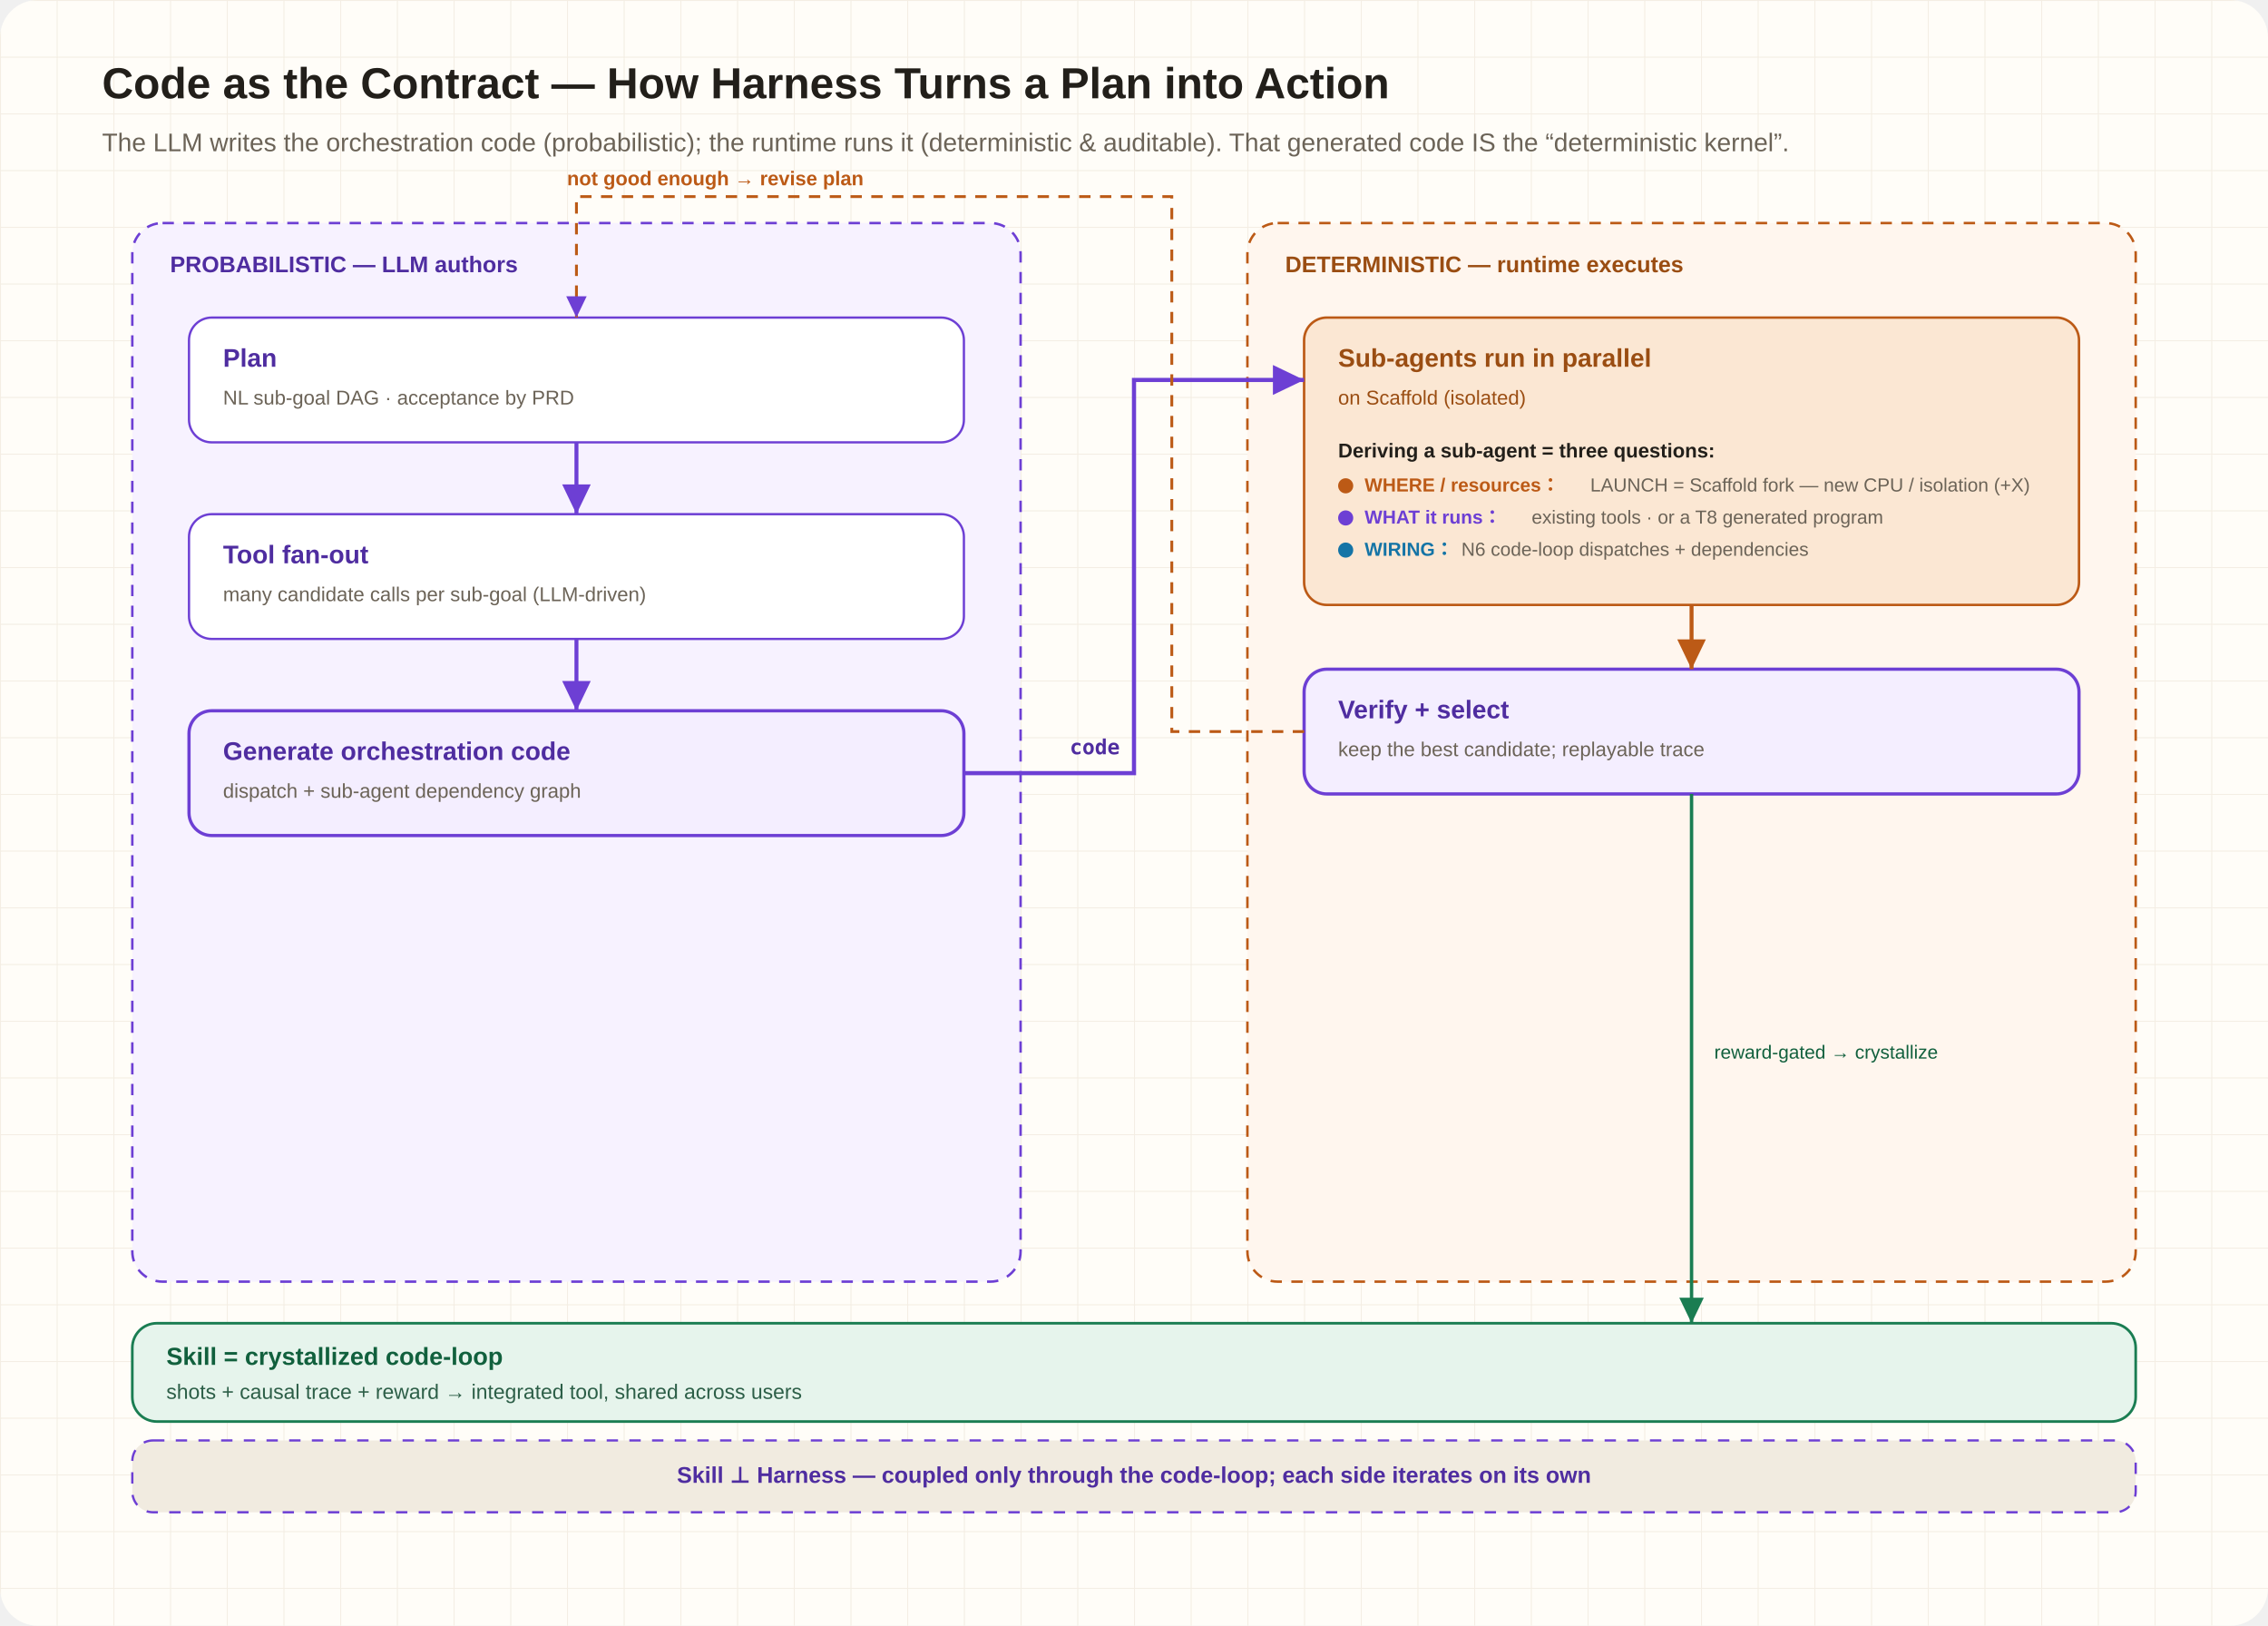
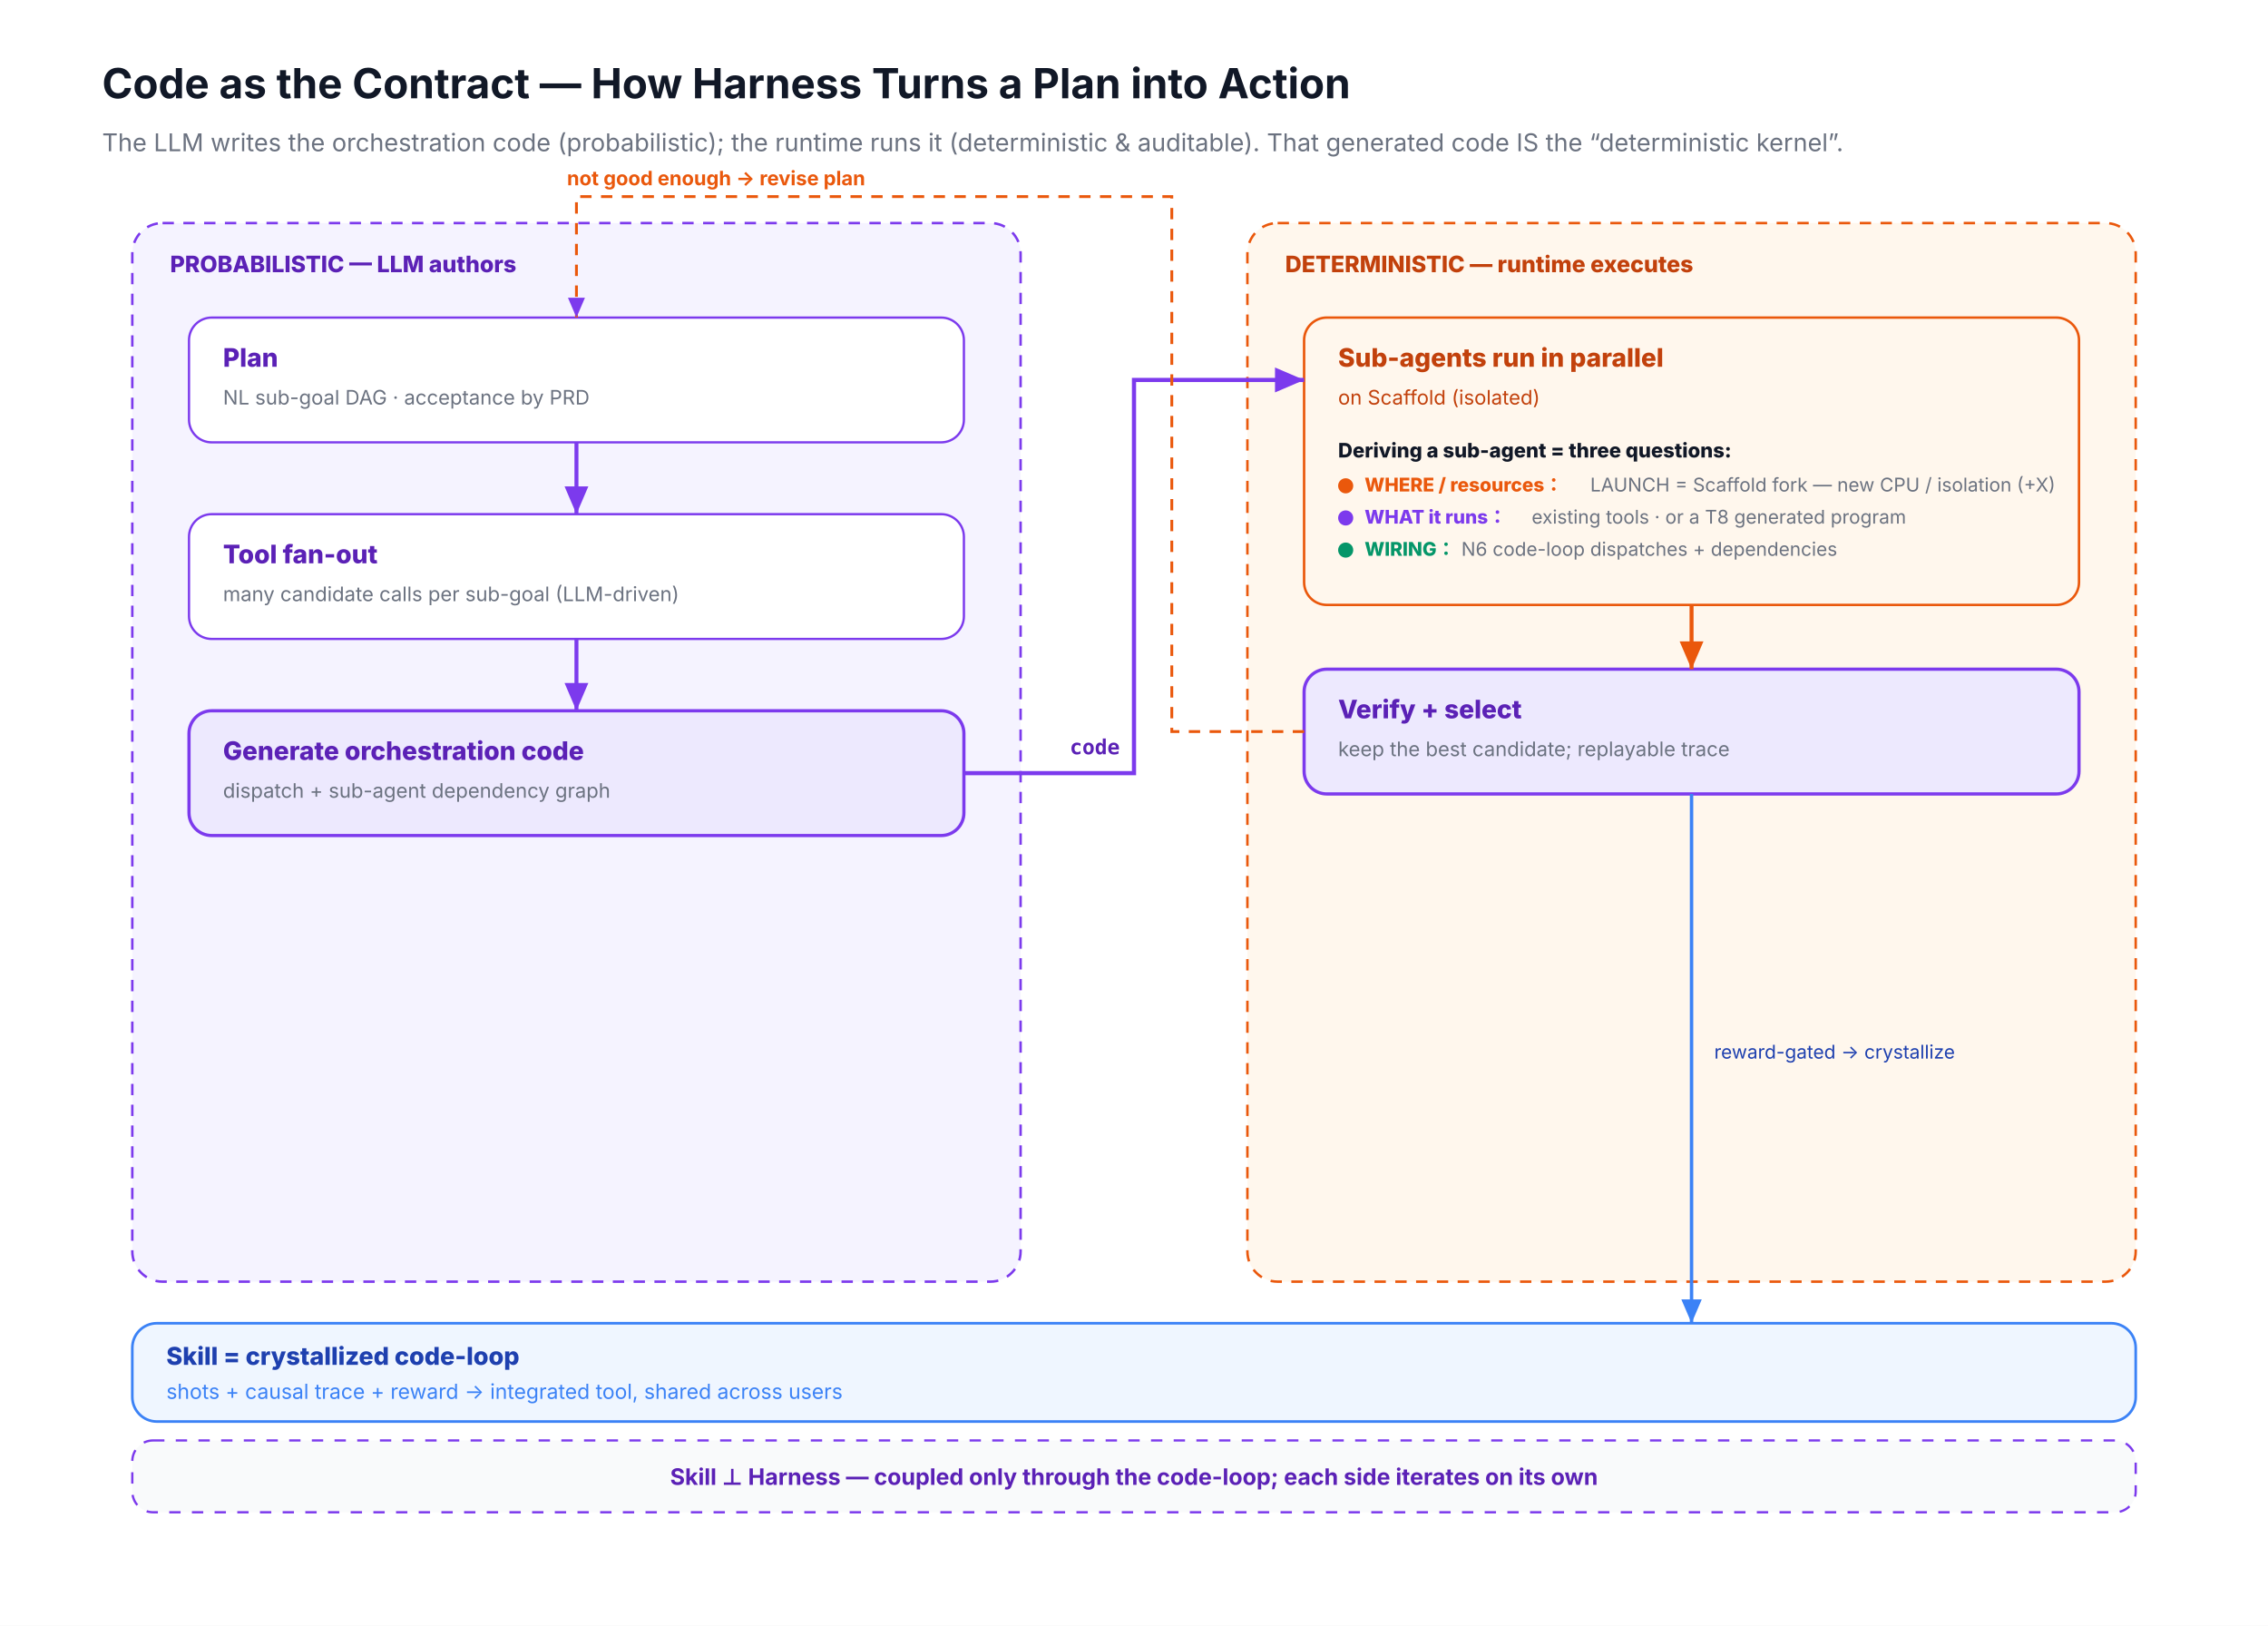
- <svg xmlns="http://www.w3.org/2000/svg" viewBox="0 0 1200 860" width="100%" font-family="-apple-system,BlinkMacSystemFont,'Segoe UI','PingFang SC','Microsoft YaHei',Arial,sans-serif">
+ <svg xmlns="http://www.w3.org/2000/svg" viewBox="0 0 1200 860" width="100%" font-family="'Inter','SF Pro Display',-apple-system,BlinkMacSystemFont,'Segoe UI','PingFang SC','Microsoft YaHei',Arial,sans-serif" text-rendering="geometricPrecision">
  <defs>
-     <pattern id="grid" width="30" height="30" patternUnits="userSpaceOnUse">
-       <path d="M30 0H0V30" fill="none" stroke="#efe8db" stroke-width="1" />
-     </pattern>
-     <filter id="sh" x="-12%" y="-12%" width="124%" height="124%">
-       <feDropShadow dx="0" dy="3" stdDeviation="4.5" flood-color="#3c2d14" flood-opacity=".11" />
+     <filter id="sh" x="-8%" y="-8%" width="116%" height="116%">
+       <feDropShadow dx="0" dy="1" stdDeviation="2" flood-color="#000000" flood-opacity=".05" />
    </filter>
-     <marker id="a" markerWidth="11" markerHeight="11" refX="7.5" refY="3.6" orient="auto">
-       <path d="M0,0 L7.5,3.6 L0,7.2 Z" fill="#6d3fd4" />
+     <marker id="a" markerWidth="10" markerHeight="10" refX="7" refY="3" orient="auto">
+       <path d="M0,0 L7,3 L0,6 Z" fill="#7C3AED" />
    </marker>
-     <marker id="g" markerWidth="11" markerHeight="11" refX="7.5" refY="3.6" orient="auto">
-       <path d="M0,0 L7.5,3.6 L0,7.2 Z" fill="#1a7d52" />
+     <marker id="g" markerWidth="10" markerHeight="10" refX="7" refY="3" orient="auto">
+       <path d="M0,0 L7,3 L0,6 Z" fill="#3B82F6" />
    </marker>
-     <marker id="o" markerWidth="11" markerHeight="11" refX="7.5" refY="3.6" orient="auto">
-       <path d="M0,0 L7.5,3.6 L0,7.2 Z" fill="#bc5a16" />
+     <marker id="o" markerWidth="10" markerHeight="10" refX="7" refY="3" orient="auto">
+       <path d="M0,0 L7,3 L0,6 Z" fill="#EA580C" />
    </marker>
-     <marker id="t" markerWidth="11" markerHeight="11" refX="7.5" refY="3.6" orient="auto">
-       <path d="M0,0 L7.5,3.6 L0,7.2 Z" fill="#1474a6" />
+     <marker id="t" markerWidth="10" markerHeight="10" refX="7" refY="3" orient="auto">
+       <path d="M0,0 L7,3 L0,6 Z" fill="#059669" />
    </marker>
-     <marker id="k" markerWidth="11" markerHeight="11" refX="7.5" refY="3.6" orient="auto">
-       <path d="M0,0 L7.5,3.6 L0,7.2 Z" fill="#6b6357" />
+     <marker id="k" markerWidth="10" markerHeight="10" refX="7" refY="3" orient="auto">
+       <path d="M0,0 L7,3 L0,6 Z" fill="#6B7280" />
    </marker>
  </defs>
-   <rect width="1200" height="860" rx="20" fill="#fffdf8" />
-   <rect width="1200" height="860" rx="20" fill="url(#grid)" opacity=".7" />
-   <text x="54" y="52" text-anchor="start" font-size="23" font-weight="800" fill="#221f1a">Code as the Contract — How Harness Turns a Plan into Action</text>
-   <text x="54" y="80" text-anchor="start" font-size="13.5" font-weight="400" fill="#6b6357">The LLM writes the orchestration code (probabilistic); the runtime runs it (deterministic &amp; auditable). That generated code IS the “deterministic kernel”.</text>
-   <rect x="70" y="118" width="470" height="560" rx="16" fill="#f7f2ff" stroke="#6d3fd4" stroke-width="1.3" stroke-dasharray="6 5" opacity="1" />
-   <rect x="660" y="118" width="470" height="560" rx="16" fill="#fff6ee" stroke="#bc5a16" stroke-width="1.3" stroke-dasharray="6 5" opacity="1" />
-   <text x="90" y="144" text-anchor="start" font-size="12" font-weight="800" fill="#4f2da0">PROBABILISTIC — LLM authors</text>
-   <text x="680" y="144" text-anchor="start" font-size="12" font-weight="800" fill="#9a4d12">DETERMINISTIC — runtime executes</text>
-   <rect x="100" y="168" width="410" height="66" rx="12" fill="#fff" stroke="#6d3fd4" stroke-width="1.2" opacity="1" />
-   <text x="118" y="194" text-anchor="start" font-size="13.5" font-weight="800" fill="#4f2da0">Plan</text>
-   <text x="118" y="214" text-anchor="start" font-size="10.6" font-weight="400" fill="#6b6357">NL sub-goal DAG · acceptance by PRD</text>
-   <rect x="100" y="272" width="410" height="66" rx="12" fill="#fff" stroke="#6d3fd4" stroke-width="1.2" opacity="1" />
-   <text x="118" y="298" text-anchor="start" font-size="13.5" font-weight="800" fill="#4f2da0">Tool fan-out</text>
-   <text x="118" y="318" text-anchor="start" font-size="10.6" font-weight="400" fill="#6b6357">many candidate calls per sub-goal (LLM-driven)</text>
-   <rect x="100" y="376" width="410" height="66" rx="12" fill="#f4eeff" stroke="#6d3fd4" stroke-width="1.7" opacity="1" />
-   <text x="118" y="402" text-anchor="start" font-size="13.5" font-weight="800" fill="#4f2da0">Generate orchestration code</text>
-   <text x="118" y="422" text-anchor="start" font-size="10.6" font-weight="400" fill="#6b6357">dispatch + sub-agent dependency graph</text>
-   <path d="M305 234 L305 272" fill="none" stroke="#6d3fd4" stroke-width="2.1" marker-end="url(#a)" />
-   <path d="M305 338 L305 376" fill="none" stroke="#6d3fd4" stroke-width="2.1" marker-end="url(#a)" />
-   <rect x="690" y="168" width="410" height="152" rx="12" fill="#fbe7d3" stroke="#bc5a16" stroke-width="1.3" opacity="1" />
-   <text x="708" y="194" text-anchor="start" font-size="13.5" font-weight="800" fill="#9a4d12">Sub-agents run in parallel</text>
-   <text x="708" y="214" text-anchor="start" font-size="10.6" font-weight="400" fill="#9a4d12">on Scaffold (isolated)</text>
-   <text x="708" y="242" text-anchor="start" font-size="10.6" font-weight="800" fill="#221f1a">Deriving a sub-agent = three questions:</text>
-   <circle cx="712" cy="257" r="4" fill="#bc5a16" />
-   <text x="722" y="260" text-anchor="start" font-size="10" font-weight="800" fill="#bc5a16">WHERE / resources：</text>
-   <text x="841.4" y="260" text-anchor="start" font-size="10" font-weight="400" fill="#6b6357">LAUNCH = Scaffold fork — new CPU / isolation (+X)</text>
-   <circle cx="712" cy="274" r="4" fill="#6d3fd4" />
-   <text x="722" y="277" text-anchor="start" font-size="10" font-weight="800" fill="#6d3fd4">WHAT it runs：</text>
-   <text x="810.4" y="277" text-anchor="start" font-size="10" font-weight="400" fill="#6b6357">existing tools · or a T8 generated program</text>
-   <circle cx="712" cy="291" r="4" fill="#1474a6" />
-   <text x="722" y="294" text-anchor="start" font-size="10" font-weight="800" fill="#1474a6">WIRING：</text>
-   <text x="773.2" y="294" text-anchor="start" font-size="10" font-weight="400" fill="#6b6357">N6 code-loop dispatches + dependencies</text>
-   <rect x="690" y="354" width="410" height="66" rx="12" fill="#f4eeff" stroke="#6d3fd4" stroke-width="1.7" opacity="1" />
-   <text x="708" y="380" text-anchor="start" font-size="13.5" font-weight="800" fill="#4f2da0">Verify + select</text>
-   <text x="708" y="400" text-anchor="start" font-size="10.6" font-weight="400" fill="#6b6357">keep the best candidate; replayable trace</text>
-   <path d="M895 320 L895 354" fill="none" stroke="#bc5a16" stroke-width="2.1" marker-end="url(#o)" />
-   <path d="M510 409 L600 409 L600 201 L690 201" fill="none" stroke="#6d3fd4" stroke-width="2.2" marker-end="url(#a)" />
-   <text x="566" y="399" text-anchor="start" font-size="11" font-weight="800" fill="#4f2da0" font-family="ui-monospace,Menlo,monospace">code</text>
-   <path d="M690 387 L620 387 L620 104 L305 104 L305 168" fill="none" stroke="#bc5a16" stroke-width="1.5" stroke-dasharray="6 5" marker-end="url(#a)" />
-   <text x="300" y="98" text-anchor="start" font-size="10.5" font-weight="700" fill="#bc5a16">not good enough → revise plan</text>
-   <rect x="70" y="700" width="1060" height="52" rx="13" fill="#e6f4ec" stroke="#1a7d52" stroke-width="1.4" opacity="1" />
-   <text x="88" y="722" text-anchor="start" font-size="13" font-weight="800" fill="#11603d">Skill = crystallized code-loop</text>
-   <text x="88" y="740" text-anchor="start" font-size="11" font-weight="400" fill="#2c5e47">shots + causal trace + reward → integrated tool, shared across users</text>
-   <path d="M895 420 L895 700" fill="none" stroke="#1a7d52" stroke-width="1.8" marker-end="url(#g)" />
-   <text x="907" y="560" text-anchor="start" font-size="10" font-weight="400" fill="#11603d">reward-gated → crystallize</text>
-   <rect x="70" y="762" width="1060" height="38" rx="11" fill="#f1ebe0" stroke="#6d3fd4" stroke-width="1.2" stroke-dasharray="6 6" opacity="1" />
-   <text x="600" y="781" text-anchor="middle" dominant-baseline="middle" font-size="12" font-weight="700" fill="#4f2da0">Skill ⊥ Harness — coupled only through the code-loop; each side iterates on its own</text>
+   <rect width="1200" height="860" fill="#FFFFFF" />
+   <text x="54" y="52" text-anchor="start" font-size="22" font-weight="700" fill="#111827">Code as the Contract — How Harness Turns a Plan into Action</text>
+   <text x="54" y="80" text-anchor="start" font-size="13" font-weight="400" fill="#6B7280">The LLM writes the orchestration code (probabilistic); the runtime runs it (deterministic &amp; auditable). That generated code IS the “deterministic kernel”.</text>
+   <rect x="70" y="118" width="470" height="560" rx="16" fill="#F5F3FF" stroke="#7C3AED" stroke-width="1.3" stroke-dasharray="6 5" opacity="1" />
+   <rect x="660" y="118" width="470" height="560" rx="16" fill="#FFF7ED" stroke="#EA580C" stroke-width="1.3" stroke-dasharray="6 5" opacity="1" />
+   <text x="90" y="144" text-anchor="start" font-size="12" font-weight="800" fill="#5B21B6">PROBABILISTIC — LLM authors</text>
+   <text x="680" y="144" text-anchor="start" font-size="12" font-weight="800" fill="#C2410C">DETERMINISTIC — runtime executes</text>
+   <rect x="100" y="168" width="410" height="66" rx="12" fill="#fff" stroke="#7C3AED" stroke-width="1.2" opacity="1" />
+   <text x="118" y="194" text-anchor="start" font-size="13.5" font-weight="800" fill="#5B21B6">Plan</text>
+   <text x="118" y="214" text-anchor="start" font-size="10.6" font-weight="400" fill="#6B7280">NL sub-goal DAG · acceptance by PRD</text>
+   <rect x="100" y="272" width="410" height="66" rx="12" fill="#fff" stroke="#7C3AED" stroke-width="1.2" opacity="1" />
+   <text x="118" y="298" text-anchor="start" font-size="13.5" font-weight="800" fill="#5B21B6">Tool fan-out</text>
+   <text x="118" y="318" text-anchor="start" font-size="10.6" font-weight="400" fill="#6B7280">many candidate calls per sub-goal (LLM-driven)</text>
+   <rect x="100" y="376" width="410" height="66" rx="12" fill="#EDE9FE" stroke="#7C3AED" stroke-width="1.7" opacity="1" />
+   <text x="118" y="402" text-anchor="start" font-size="13.5" font-weight="800" fill="#5B21B6">Generate orchestration code</text>
+   <text x="118" y="422" text-anchor="start" font-size="10.6" font-weight="400" fill="#6B7280">dispatch + sub-agent dependency graph</text>
+   <path d="M305 234 L305 272" fill="none" stroke="#7C3AED" stroke-width="2.1" marker-end="url(#a)" />
+   <path d="M305 338 L305 376" fill="none" stroke="#7C3AED" stroke-width="2.1" marker-end="url(#a)" />
+   <rect x="690" y="168" width="410" height="152" rx="12" fill="#FFF7ED" stroke="#EA580C" stroke-width="1.3" opacity="1" />
+   <text x="708" y="194" text-anchor="start" font-size="13.5" font-weight="800" fill="#C2410C">Sub-agents run in parallel</text>
+   <text x="708" y="214" text-anchor="start" font-size="10.6" font-weight="400" fill="#C2410C">on Scaffold (isolated)</text>
+   <text x="708" y="242" text-anchor="start" font-size="10.6" font-weight="800" fill="#111827">Deriving a sub-agent = three questions:</text>
+   <circle cx="712" cy="257" r="4" fill="#EA580C" />
+   <text x="722" y="260" text-anchor="start" font-size="10" font-weight="800" fill="#EA580C">WHERE / resources：</text>
+   <text x="841.4" y="260" text-anchor="start" font-size="10" font-weight="400" fill="#6B7280">LAUNCH = Scaffold fork — new CPU / isolation (+X)</text>
+   <circle cx="712" cy="274" r="4" fill="#7C3AED" />
+   <text x="722" y="277" text-anchor="start" font-size="10" font-weight="800" fill="#7C3AED">WHAT it runs：</text>
+   <text x="810.4" y="277" text-anchor="start" font-size="10" font-weight="400" fill="#6B7280">existing tools · or a T8 generated program</text>
+   <circle cx="712" cy="291" r="4" fill="#059669" />
+   <text x="722" y="294" text-anchor="start" font-size="10" font-weight="800" fill="#059669">WIRING：</text>
+   <text x="773.2" y="294" text-anchor="start" font-size="10" font-weight="400" fill="#6B7280">N6 code-loop dispatches + dependencies</text>
+   <rect x="690" y="354" width="410" height="66" rx="12" fill="#EDE9FE" stroke="#7C3AED" stroke-width="1.7" opacity="1" />
+   <text x="708" y="380" text-anchor="start" font-size="13.5" font-weight="800" fill="#5B21B6">Verify + select</text>
+   <text x="708" y="400" text-anchor="start" font-size="10.6" font-weight="400" fill="#6B7280">keep the best candidate; replayable trace</text>
+   <path d="M895 320 L895 354" fill="none" stroke="#EA580C" stroke-width="2.1" marker-end="url(#o)" />
+   <path d="M510 409 L600 409 L600 201 L690 201" fill="none" stroke="#7C3AED" stroke-width="2.2" marker-end="url(#a)" />
+   <text x="566" y="399" text-anchor="start" font-size="11" font-weight="800" fill="#5B21B6" font-family="ui-monospace,Menlo,monospace">code</text>
+   <path d="M690 387 L620 387 L620 104 L305 104 L305 168" fill="none" stroke="#EA580C" stroke-width="1.5" stroke-dasharray="6 5" marker-end="url(#a)" />
+   <text x="300" y="98" text-anchor="start" font-size="10.5" font-weight="700" fill="#EA580C">not good enough → revise plan</text>
+   <rect x="70" y="700" width="1060" height="52" rx="13" fill="#EFF6FF" stroke="#3B82F6" stroke-width="1.4" opacity="1" />
+   <text x="88" y="722" text-anchor="start" font-size="13" font-weight="800" fill="#1E40AF">Skill = crystallized code-loop</text>
+   <text x="88" y="740" text-anchor="start" font-size="11" font-weight="400" fill="#3B82F6">shots + causal trace + reward → integrated tool, shared across users</text>
+   <path d="M895 420 L895 700" fill="none" stroke="#3B82F6" stroke-width="1.8" marker-end="url(#g)" />
+   <text x="907" y="560" text-anchor="start" font-size="10" font-weight="400" fill="#1E40AF">reward-gated → crystallize</text>
+   <rect x="70" y="762" width="1060" height="38" rx="11" fill="#F9FAFB" stroke="#7C3AED" stroke-width="1.2" stroke-dasharray="6 6" opacity="1" />
+   <text x="600" y="781" text-anchor="middle" dominant-baseline="middle" font-size="12" font-weight="700" fill="#5B21B6">Skill ⊥ Harness — coupled only through the code-loop; each side iterates on its own</text>
</svg>
